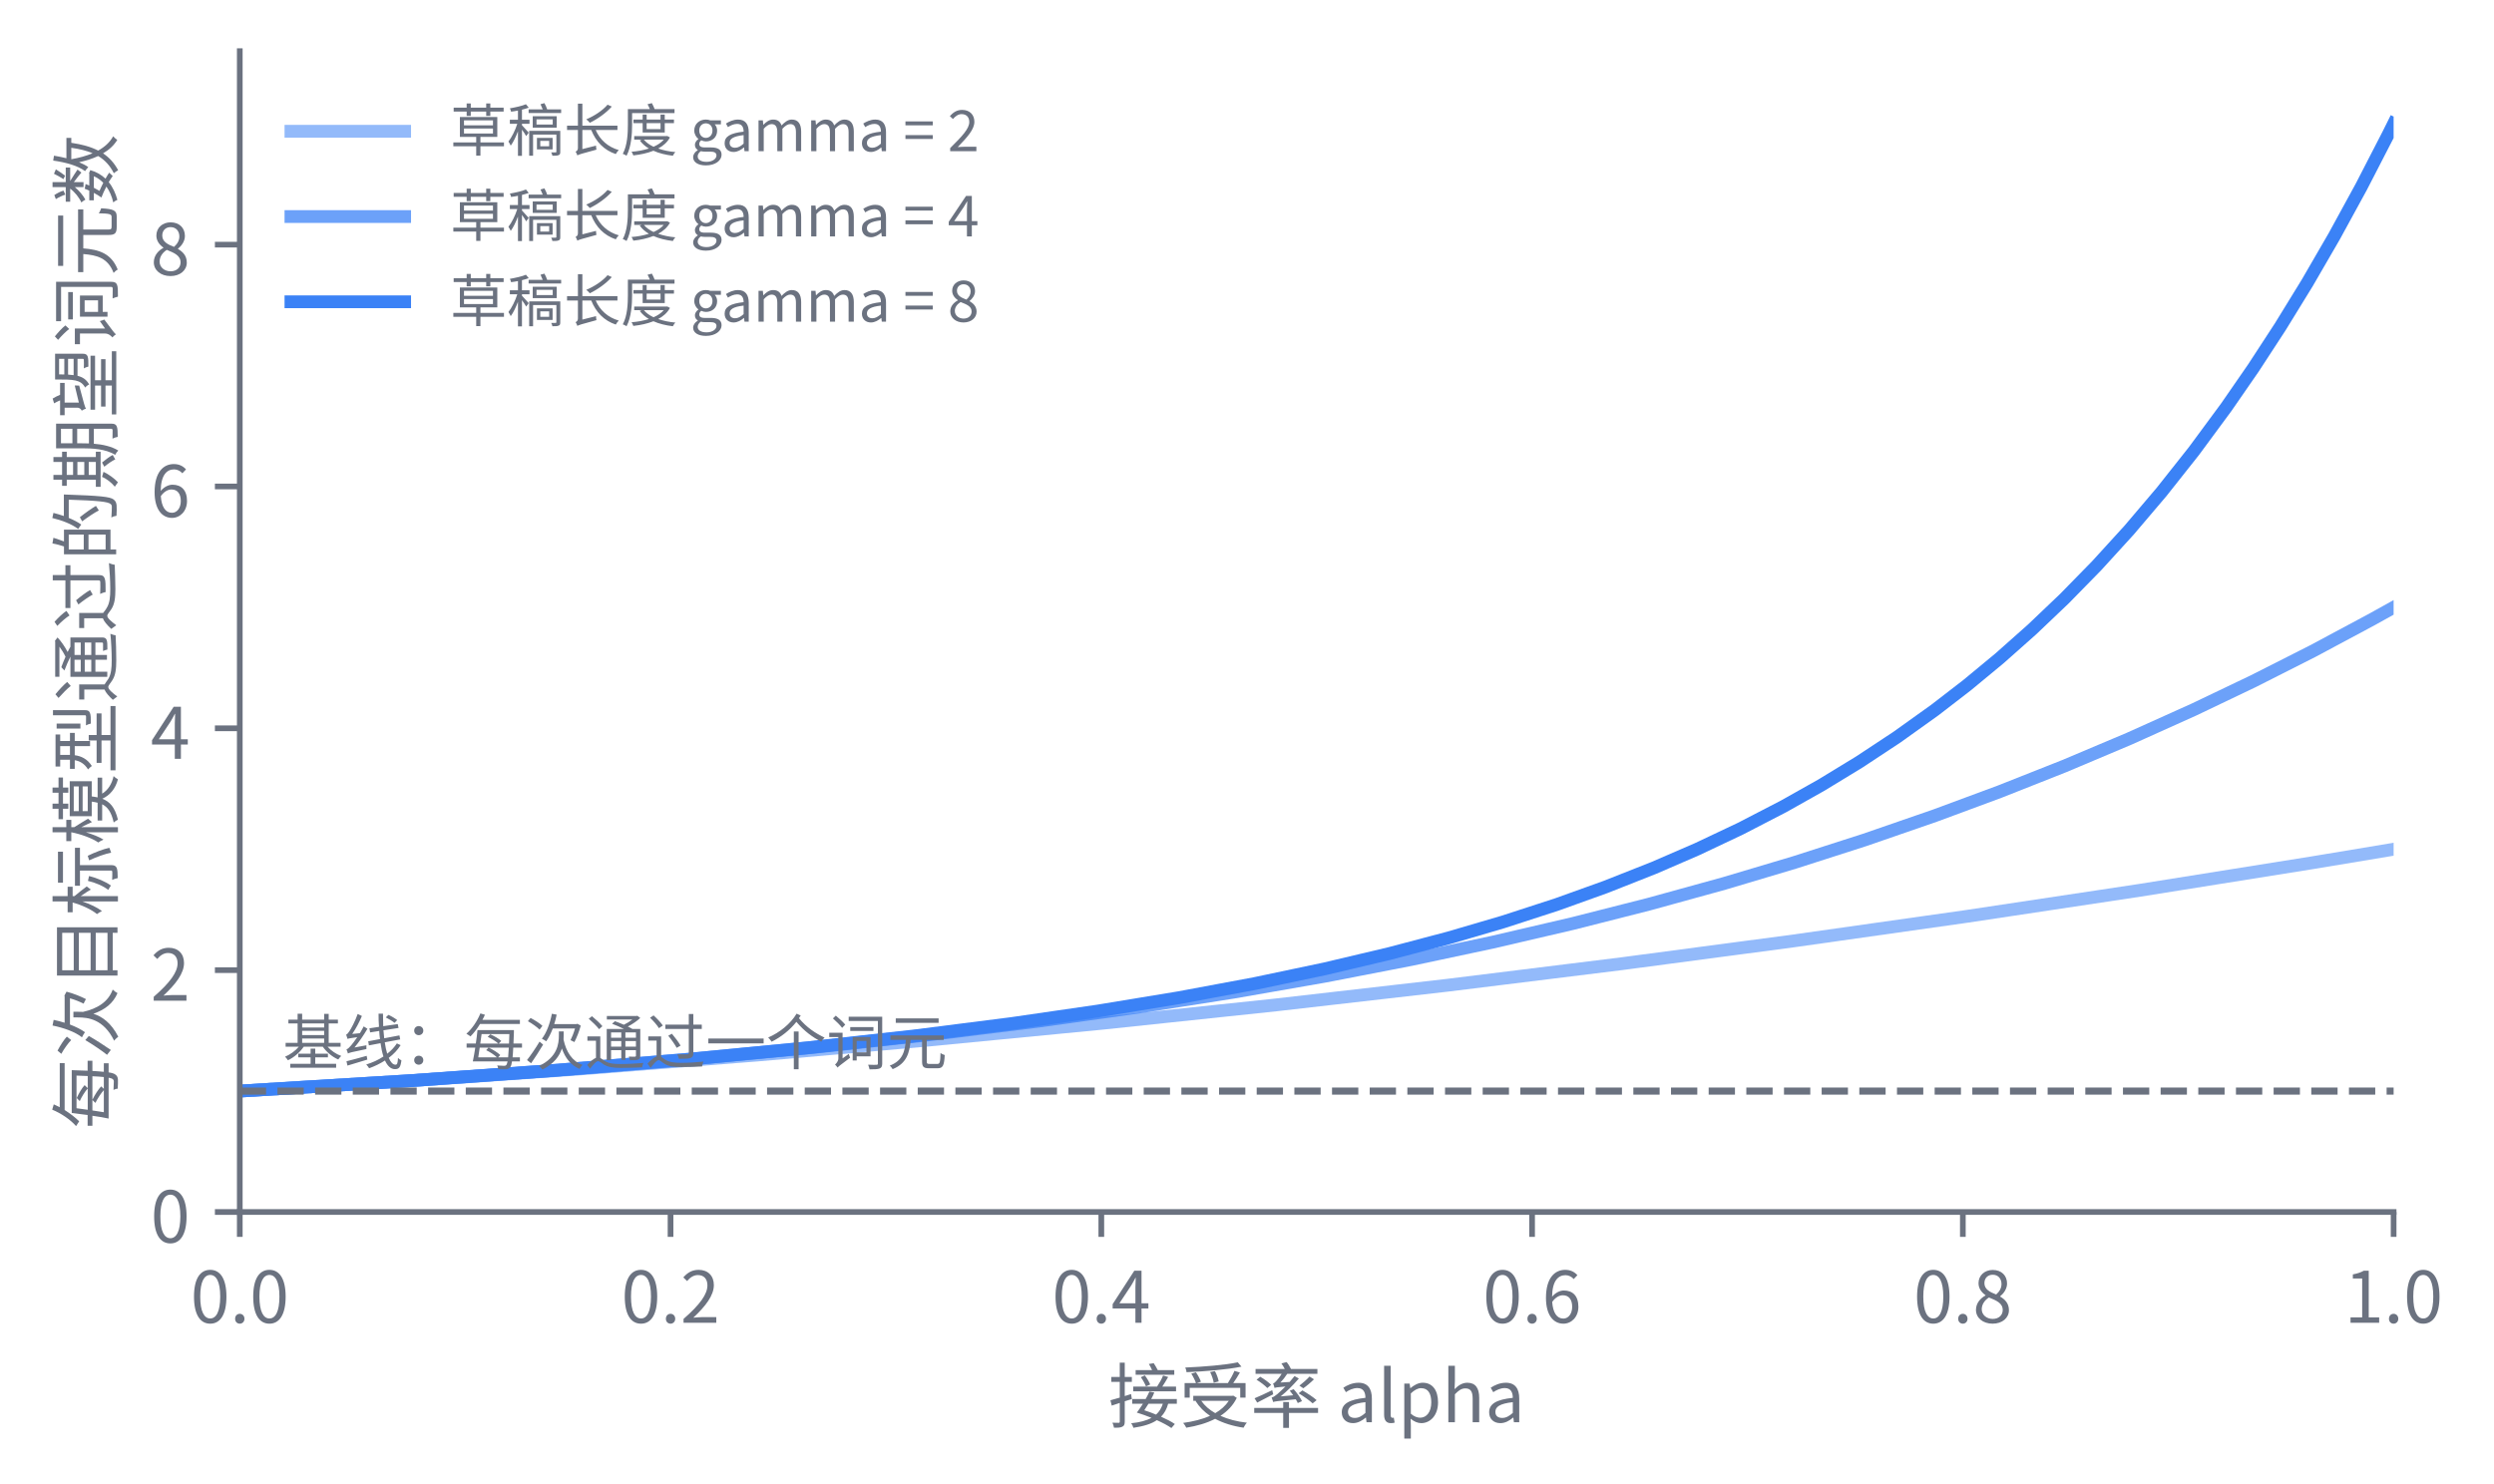
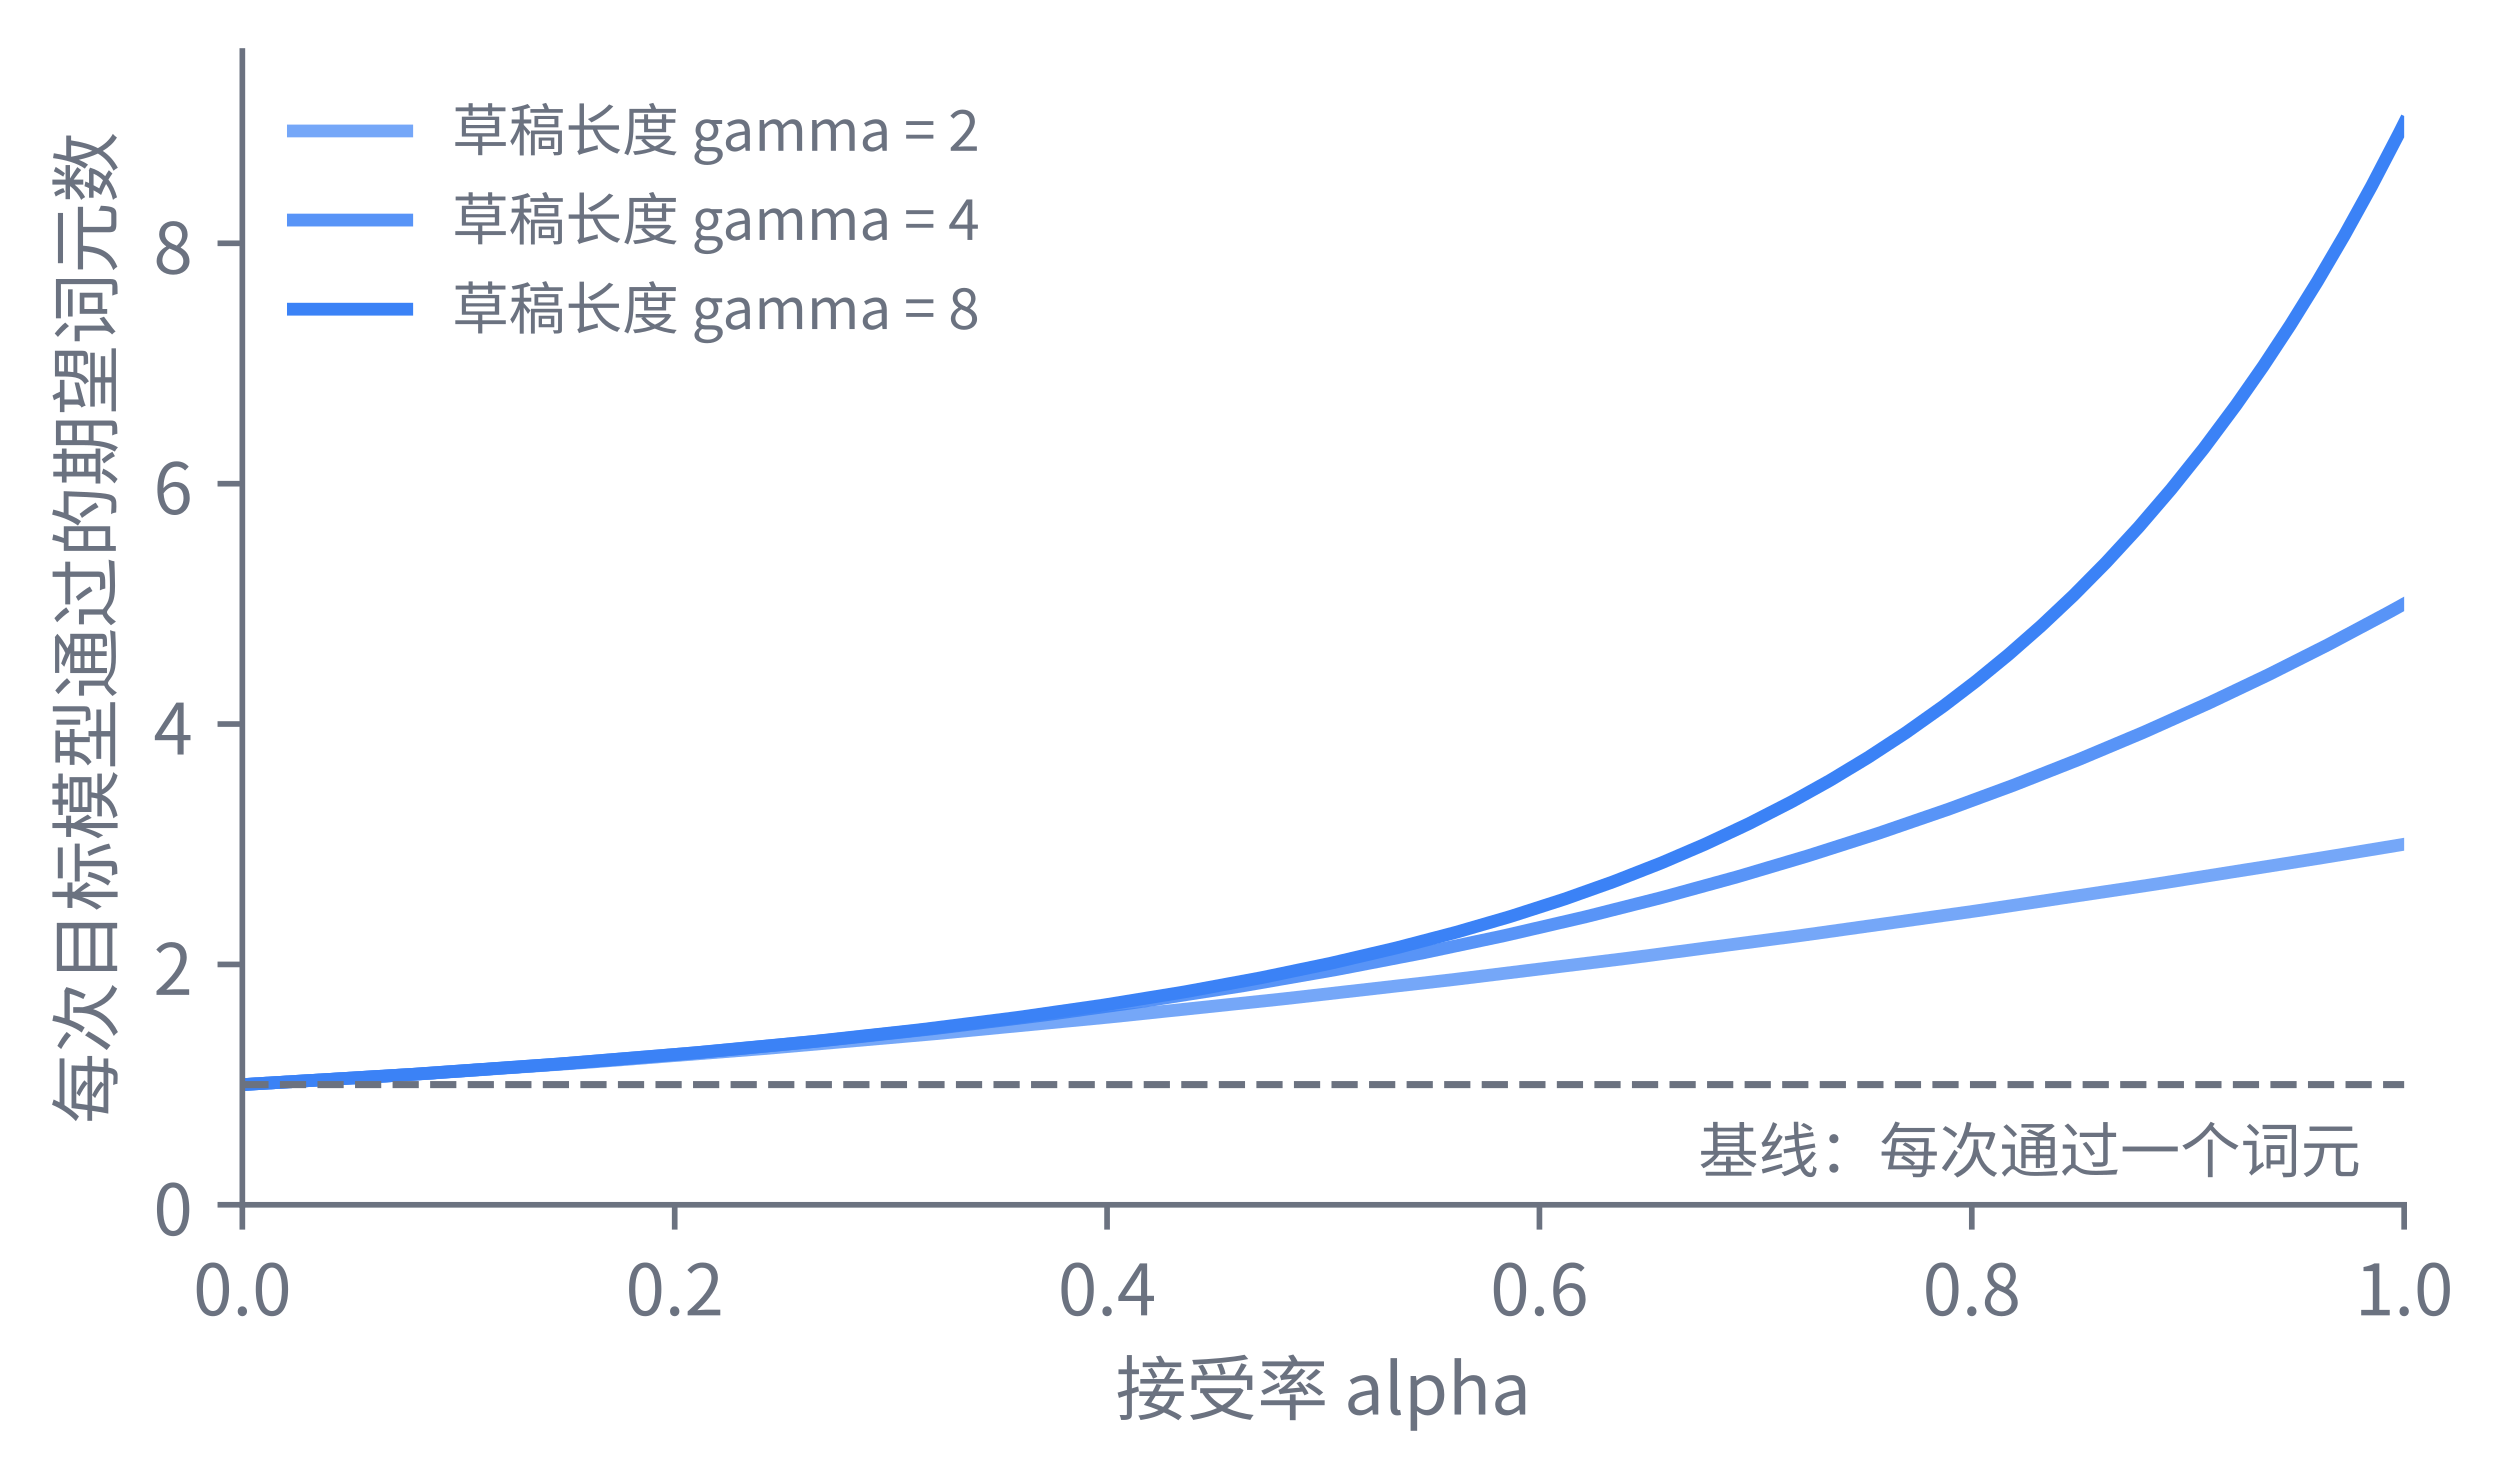
- <svg xmlns="http://www.w3.org/2000/svg" xmlns:xlink="http://www.w3.org/1999/xlink" width="350.952pt" height="208.799pt" viewBox="0 0 350.952 208.799" version="1.1">
+ <svg xmlns="http://www.w3.org/2000/svg" xmlns:xlink="http://www.w3.org/1999/xlink" width="352.8pt" height="208.8pt" viewBox="0 0 352.8 208.8" version="1.1">
  <defs>
    <style type="text/css">*{stroke-linejoin: round; stroke-linecap: butt}</style>
  </defs>
  <g id="figure_1">
    <g id="patch_1">
-       <path d="M 0 208.799  L 350.952 208.799  L 350.952 0  L 0 0  L 0 208.799  z " style="fill: none" />
+       <path d="M 0 208.8 L 352.8 208.8 L 352.8 0 L 0 0 L 0 208.8 z " style="fill: none" />
    </g>
    <g id="axes_1">
      <g id="patch_2">
-         <path d="M 33.741 170.599  L 336.826 170.599  L 336.826 7.2  L 33.741 7.2  L 33.741 170.599  z " style="fill: none" />
+         <path d="M 34.2 170.02 L 339.275 170.02 L 339.275 7.2 L 34.2 7.2 L 34.2 170.02 z " style="fill: none" />
      </g>
      <g id="matplotlib.axis_1">
        <g id="xtick_1">
          <g id="line2d_1">
            <defs>
-               <path id="m389520af4c" d="M 0 0  L 0 3.5  " style="stroke: #6b7280; stroke-width: 0.8" />
+               <path id="m4473d805d7" d="M 0 0 L 0 3.5 " style="stroke: #6b7280; stroke-width: 0.8" />
            </defs>
            <g>
-               <use xlink:href="#m389520af4c" x="33.741" y="170.599" style="fill: #6b7280; stroke: #6b7280; stroke-width: 0.8" />
+               <use xlink:href="#m4473d805d7" x="34.2" y="170.02" style="fill: #6b7280; stroke: #6b7280; stroke-width: 0.8" />
            </g>
          </g>
          <g id="text_1">
-             <text style="font-size: 10px; font-family: 'PingFang SC', 'Heiti SC', 'STHeiti', 'Noto Sans CJK SC', 'Microsoft YaHei', 'SimHei', 'Arial Unicode MS', 'DejaVu Sans', sans-serif; text-anchor: middle; fill: #6b7280" x="33.741" y="186.199" transform="rotate(-0 33.74063 186.1992)">0.0</text>
+             <text style="font-size: 10px; font-family: 'PingFang SC', 'Heiti SC', 'STHeiti', 'Noto Sans CJK SC', 'Microsoft YaHei', 'SimHei', 'Arial Unicode MS', 'DejaVu Sans', sans-serif; text-anchor: middle; fill: #6b7280" x="34.2" y="185.62" transform="rotate(-0 34.2 185.6203)">0.0</text>
          </g>
        </g>
        <g id="xtick_2">
          <g id="line2d_2">
            <g>
-               <use xlink:href="#m389520af4c" x="94.358" y="170.599" style="fill: #6b7280; stroke: #6b7280; stroke-width: 0.8" />
+               <use xlink:href="#m4473d805d7" x="95.215" y="170.02" style="fill: #6b7280; stroke: #6b7280; stroke-width: 0.8" />
            </g>
          </g>
          <g id="text_2">
-             <text style="font-size: 10px; font-family: 'PingFang SC', 'Heiti SC', 'STHeiti', 'Noto Sans CJK SC', 'Microsoft YaHei', 'SimHei', 'Arial Unicode MS', 'DejaVu Sans', sans-serif; text-anchor: middle; fill: #6b7280" x="94.358" y="186.199" transform="rotate(-0 94.35766 186.1992)">0.2</text>
+             <text style="font-size: 10px; font-family: 'PingFang SC', 'Heiti SC', 'STHeiti', 'Noto Sans CJK SC', 'Microsoft YaHei', 'SimHei', 'Arial Unicode MS', 'DejaVu Sans', sans-serif; text-anchor: middle; fill: #6b7280" x="95.215" y="185.62" transform="rotate(-0 95.215 185.6203)">0.2</text>
          </g>
        </g>
        <g id="xtick_3">
          <g id="line2d_3">
            <g>
-               <use xlink:href="#m389520af4c" x="154.975" y="170.599" style="fill: #6b7280; stroke: #6b7280; stroke-width: 0.8" />
+               <use xlink:href="#m4473d805d7" x="156.23" y="170.02" style="fill: #6b7280; stroke: #6b7280; stroke-width: 0.8" />
            </g>
          </g>
          <g id="text_3">
-             <text style="font-size: 10px; font-family: 'PingFang SC', 'Heiti SC', 'STHeiti', 'Noto Sans CJK SC', 'Microsoft YaHei', 'SimHei', 'Arial Unicode MS', 'DejaVu Sans', sans-serif; text-anchor: middle; fill: #6b7280" x="154.975" y="186.199" transform="rotate(-0 154.9747 186.1992)">0.4</text>
+             <text style="font-size: 10px; font-family: 'PingFang SC', 'Heiti SC', 'STHeiti', 'Noto Sans CJK SC', 'Microsoft YaHei', 'SimHei', 'Arial Unicode MS', 'DejaVu Sans', sans-serif; text-anchor: middle; fill: #6b7280" x="156.23" y="185.62" transform="rotate(-0 156.23 185.6203)">0.4</text>
          </g>
        </g>
        <g id="xtick_4">
          <g id="line2d_4">
            <g>
-               <use xlink:href="#m389520af4c" x="215.592" y="170.599" style="fill: #6b7280; stroke: #6b7280; stroke-width: 0.8" />
+               <use xlink:href="#m4473d805d7" x="217.245" y="170.02" style="fill: #6b7280; stroke: #6b7280; stroke-width: 0.8" />
            </g>
          </g>
          <g id="text_4">
-             <text style="font-size: 10px; font-family: 'PingFang SC', 'Heiti SC', 'STHeiti', 'Noto Sans CJK SC', 'Microsoft YaHei', 'SimHei', 'Arial Unicode MS', 'DejaVu Sans', sans-serif; text-anchor: middle; fill: #6b7280" x="215.592" y="186.199" transform="rotate(-0 215.5917 186.1992)">0.6</text>
+             <text style="font-size: 10px; font-family: 'PingFang SC', 'Heiti SC', 'STHeiti', 'Noto Sans CJK SC', 'Microsoft YaHei', 'SimHei', 'Arial Unicode MS', 'DejaVu Sans', sans-serif; text-anchor: middle; fill: #6b7280" x="217.245" y="185.62" transform="rotate(-0 217.245 185.6203)">0.6</text>
          </g>
        </g>
        <g id="xtick_5">
          <g id="line2d_5">
            <g>
-               <use xlink:href="#m389520af4c" x="276.209" y="170.599" style="fill: #6b7280; stroke: #6b7280; stroke-width: 0.8" />
+               <use xlink:href="#m4473d805d7" x="278.26" y="170.02" style="fill: #6b7280; stroke: #6b7280; stroke-width: 0.8" />
            </g>
          </g>
          <g id="text_5">
-             <text style="font-size: 10px; font-family: 'PingFang SC', 'Heiti SC', 'STHeiti', 'Noto Sans CJK SC', 'Microsoft YaHei', 'SimHei', 'Arial Unicode MS', 'DejaVu Sans', sans-serif; text-anchor: middle; fill: #6b7280" x="276.209" y="186.199" transform="rotate(-0 276.2088 186.1992)">0.8</text>
+             <text style="font-size: 10px; font-family: 'PingFang SC', 'Heiti SC', 'STHeiti', 'Noto Sans CJK SC', 'Microsoft YaHei', 'SimHei', 'Arial Unicode MS', 'DejaVu Sans', sans-serif; text-anchor: middle; fill: #6b7280" x="278.26" y="185.62" transform="rotate(-0 278.26 185.6203)">0.8</text>
          </g>
        </g>
        <g id="xtick_6">
          <g id="line2d_6">
            <g>
-               <use xlink:href="#m389520af4c" x="336.826" y="170.599" style="fill: #6b7280; stroke: #6b7280; stroke-width: 0.8" />
+               <use xlink:href="#m4473d805d7" x="339.275" y="170.02" style="fill: #6b7280; stroke: #6b7280; stroke-width: 0.8" />
            </g>
          </g>
          <g id="text_6">
-             <text style="font-size: 10px; font-family: 'PingFang SC', 'Heiti SC', 'STHeiti', 'Noto Sans CJK SC', 'Microsoft YaHei', 'SimHei', 'Arial Unicode MS', 'DejaVu Sans', sans-serif; text-anchor: middle; fill: #6b7280" x="336.826" y="186.199" transform="rotate(-0 336.8258 186.1992)">1.0</text>
+             <text style="font-size: 10px; font-family: 'PingFang SC', 'Heiti SC', 'STHeiti', 'Noto Sans CJK SC', 'Microsoft YaHei', 'SimHei', 'Arial Unicode MS', 'DejaVu Sans', sans-serif; text-anchor: middle; fill: #6b7280" x="339.275" y="185.62" transform="rotate(-0 339.275 185.6203)">1.0</text>
          </g>
        </g>
        <g id="text_7">
-           <text style="font-size: 10px; font-family: 'PingFang SC', 'Heiti SC', 'STHeiti', 'Noto Sans CJK SC', 'Microsoft YaHei', 'SimHei', 'Arial Unicode MS', 'DejaVu Sans', sans-serif; text-anchor: middle; fill: #6b7280" x="185.283" y="200.199" transform="rotate(-0 185.2832 200.1992)">接受率 alpha</text>
+           <text style="font-size: 10px; font-family: 'PingFang SC', 'Heiti SC', 'STHeiti', 'Noto Sans CJK SC', 'Microsoft YaHei', 'SimHei', 'Arial Unicode MS', 'DejaVu Sans', sans-serif; text-anchor: middle; fill: #6b7280" x="186.738" y="199.62" transform="rotate(-0 186.7375 199.6203)">接受率 alpha</text>
        </g>
      </g>
      <g id="matplotlib.axis_2">
        <g id="ytick_1">
          <g id="line2d_7">
            <defs>
-               <path id="ma439712609" d="M 0 0  L -3.5 0  " style="stroke: #6b7280; stroke-width: 0.8" />
+               <path id="m4aeefd0262" d="M 0 0 L -3.5 0 " style="stroke: #6b7280; stroke-width: 0.8" />
            </defs>
            <g>
-               <use xlink:href="#ma439712609" x="33.741" y="170.599" style="fill: #6b7280; stroke: #6b7280; stroke-width: 0.8" />
+               <use xlink:href="#m4aeefd0262" x="34.2" y="170.02" style="fill: #6b7280; stroke: #6b7280; stroke-width: 0.8" />
            </g>
          </g>
          <g id="text_8">
-             <text style="font-size: 10px; font-family: 'PingFang SC', 'Heiti SC', 'STHeiti', 'Noto Sans CJK SC', 'Microsoft YaHei', 'SimHei', 'Arial Unicode MS', 'DejaVu Sans', sans-serif; text-anchor: end; fill: #6b7280" x="26.741" y="174.899" transform="rotate(-0 26.74063 174.8992)">0</text>
+             <text style="font-size: 10px; font-family: 'PingFang SC', 'Heiti SC', 'STHeiti', 'Noto Sans CJK SC', 'Microsoft YaHei', 'SimHei', 'Arial Unicode MS', 'DejaVu Sans', sans-serif; text-anchor: end; fill: #6b7280" x="27.2" y="174.32" transform="rotate(-0 27.2 174.3203)">0</text>
          </g>
        </g>
        <g id="ytick_2">
          <g id="line2d_8">
            <g>
-               <use xlink:href="#ma439712609" x="33.741" y="136.558" style="fill: #6b7280; stroke: #6b7280; stroke-width: 0.8" />
+               <use xlink:href="#m4aeefd0262" x="34.2" y="136.099" style="fill: #6b7280; stroke: #6b7280; stroke-width: 0.8" />
            </g>
          </g>
          <g id="text_9">
-             <text style="font-size: 10px; font-family: 'PingFang SC', 'Heiti SC', 'STHeiti', 'Noto Sans CJK SC', 'Microsoft YaHei', 'SimHei', 'Arial Unicode MS', 'DejaVu Sans', sans-serif; text-anchor: end; fill: #6b7280" x="26.741" y="140.858" transform="rotate(-0 26.74063 140.8577)">2</text>
+             <text style="font-size: 10px; font-family: 'PingFang SC', 'Heiti SC', 'STHeiti', 'Noto Sans CJK SC', 'Microsoft YaHei', 'SimHei', 'Arial Unicode MS', 'DejaVu Sans', sans-serif; text-anchor: end; fill: #6b7280" x="27.2" y="140.399" transform="rotate(-0 27.2 140.3994)">2</text>
          </g>
        </g>
        <g id="ytick_3">
          <g id="line2d_9">
            <g>
-               <use xlink:href="#ma439712609" x="33.741" y="102.516" style="fill: #6b7280; stroke: #6b7280; stroke-width: 0.8" />
+               <use xlink:href="#m4aeefd0262" x="34.2" y="102.179" style="fill: #6b7280; stroke: #6b7280; stroke-width: 0.8" />
            </g>
          </g>
          <g id="text_10">
-             <text style="font-size: 10px; font-family: 'PingFang SC', 'Heiti SC', 'STHeiti', 'Noto Sans CJK SC', 'Microsoft YaHei', 'SimHei', 'Arial Unicode MS', 'DejaVu Sans', sans-serif; text-anchor: end; fill: #6b7280" x="26.741" y="106.816" transform="rotate(-0 26.74063 106.8162)">4</text>
+             <text style="font-size: 10px; font-family: 'PingFang SC', 'Heiti SC', 'STHeiti', 'Noto Sans CJK SC', 'Microsoft YaHei', 'SimHei', 'Arial Unicode MS', 'DejaVu Sans', sans-serif; text-anchor: end; fill: #6b7280" x="27.2" y="106.479" transform="rotate(-0 27.2 106.4785)">4</text>
          </g>
        </g>
        <g id="ytick_4">
          <g id="line2d_10">
            <g>
-               <use xlink:href="#ma439712609" x="33.741" y="68.475" style="fill: #6b7280; stroke: #6b7280; stroke-width: 0.8" />
+               <use xlink:href="#m4aeefd0262" x="34.2" y="68.258" style="fill: #6b7280; stroke: #6b7280; stroke-width: 0.8" />
            </g>
          </g>
          <g id="text_11">
-             <text style="font-size: 10px; font-family: 'PingFang SC', 'Heiti SC', 'STHeiti', 'Noto Sans CJK SC', 'Microsoft YaHei', 'SimHei', 'Arial Unicode MS', 'DejaVu Sans', sans-serif; text-anchor: end; fill: #6b7280" x="26.741" y="72.775" transform="rotate(-0 26.74063 72.77471)">6</text>
+             <text style="font-size: 10px; font-family: 'PingFang SC', 'Heiti SC', 'STHeiti', 'Noto Sans CJK SC', 'Microsoft YaHei', 'SimHei', 'Arial Unicode MS', 'DejaVu Sans', sans-serif; text-anchor: end; fill: #6b7280" x="27.2" y="72.558" transform="rotate(-0 27.2 72.55762)">6</text>
          </g>
        </g>
        <g id="ytick_5">
          <g id="line2d_11">
            <g>
-               <use xlink:href="#ma439712609" x="33.741" y="34.433" style="fill: #6b7280; stroke: #6b7280; stroke-width: 0.8" />
+               <use xlink:href="#m4aeefd0262" x="34.2" y="34.337" style="fill: #6b7280; stroke: #6b7280; stroke-width: 0.8" />
            </g>
          </g>
          <g id="text_12">
-             <text style="font-size: 10px; font-family: 'PingFang SC', 'Heiti SC', 'STHeiti', 'Noto Sans CJK SC', 'Microsoft YaHei', 'SimHei', 'Arial Unicode MS', 'DejaVu Sans', sans-serif; text-anchor: end; fill: #6b7280" x="26.741" y="38.733" transform="rotate(-0 26.74063 38.7332)">8</text>
+             <text style="font-size: 10px; font-family: 'PingFang SC', 'Heiti SC', 'STHeiti', 'Noto Sans CJK SC', 'Microsoft YaHei', 'SimHei', 'Arial Unicode MS', 'DejaVu Sans', sans-serif; text-anchor: end; fill: #6b7280" x="27.2" y="38.637" transform="rotate(-0 27.2 38.63672)">8</text>
          </g>
        </g>
        <g id="text_13">
-           <text style="font-size: 10px; font-family: 'PingFang SC', 'Heiti SC', 'STHeiti', 'Noto Sans CJK SC', 'Microsoft YaHei', 'SimHei', 'Arial Unicode MS', 'DejaVu Sans', sans-serif; text-anchor: middle; fill: #6b7280" x="15.8" y="88.9" transform="rotate(-90 15.8 88.89961)">每次目标模型通过的期望词元数</text>
+           <text style="font-size: 10px; font-family: 'PingFang SC', 'Heiti SC', 'STHeiti', 'Noto Sans CJK SC', 'Microsoft YaHei', 'SimHei', 'Arial Unicode MS', 'DejaVu Sans', sans-serif; text-anchor: middle; fill: #6b7280" x="15.8" y="88.61" transform="rotate(-90 15.8 88.61016)">每次目标模型通过的期望词元数</text>
        </g>
      </g>
      <g id="line2d_12">
-         <path d="M 33.741 153.578  L 58.048 152.104  L 82.356 150.41  L 106.663 148.498  L 130.971 146.367  L 155.279 144.016  L 179.586 141.447  L 203.894 138.658  L 228.201 135.651  L 252.509 132.425  L 276.816 128.98  L 301.124 125.316  L 325.432 121.433  L 336.826 119.537  L 336.826 119.537  " clip-path="url(#pac579bf546)" style="fill: none; stroke: #3b82f6; stroke-opacity: 0.55; stroke-width: 1.8; stroke-linecap: square" />
+         <path d="M 34.2 153.06 L 58.667 151.591 L 83.134 149.903 L 107.602 147.997 L 132.069 145.873 L 156.536 143.531 L 181.003 140.971 L 205.47 138.193 L 229.937 135.196 L 254.405 131.981 L 278.872 128.548 L 303.339 124.897 L 327.806 121.028 L 339.275 119.139 L 339.275 119.139 " clip-path="url(#pb996d34788)" style="fill: none; stroke: #3b82f6; stroke-opacity: 0.7; stroke-width: 1.8; stroke-linecap: square" />
      </g>
      <g id="line2d_13">
-         <path d="M 33.741 153.578  L 57.289 152.145  L 78.558 150.626  L 97.548 149.049  L 115.019 147.374  L 130.971 145.624  L 146.163 143.732  L 160.596 141.702  L 173.509 139.671  L 186.423 137.413  L 198.576 135.06  L 209.971 132.636  L 221.365 129.982  L 231.999 127.281  L 242.634 124.349  L 252.509 121.404  L 262.384 118.232  L 272.259 114.818  L 281.374 111.441  L 290.489 107.834  L 299.605 103.985  L 308.72 99.882  L 317.076 95.887  L 325.432 91.658  L 333.787 87.185  L 336.826 85.495  L 336.826 85.495  " clip-path="url(#pac579bf546)" style="fill: none; stroke: #3b82f6; stroke-opacity: 0.75; stroke-width: 1.8; stroke-linecap: square" />
+         <path d="M 34.2 153.06 L 57.903 151.631 L 79.311 150.118 L 98.426 148.546 L 116.012 146.877 L 132.069 145.134 L 147.361 143.249 L 161.888 141.226 L 175.651 139.075 L 188.649 136.811 L 200.883 134.453 L 212.352 132.022 L 223.821 129.362 L 234.525 126.655 L 245.229 123.716 L 255.169 120.764 L 265.109 117.586 L 275.049 114.165 L 284.224 110.781 L 293.399 107.167 L 302.574 103.311 L 311.749 99.201 L 320.16 95.2 L 328.571 90.964 L 336.981 86.484 L 339.275 85.218 L 339.275 85.218 " clip-path="url(#pb996d34788)" style="fill: none; stroke: #3b82f6; stroke-opacity: 0.85; stroke-width: 1.8; stroke-linecap: square" />
      </g>
      <g id="line2d_14">
-         <path d="M 33.741 153.578  L 57.289 152.145  L 77.798 150.683  L 96.788 149.108  L 113.5 147.5  L 128.692 145.814  L 142.365 144.073  L 154.519 142.309  L 165.913 140.433  L 176.548 138.45  L 186.423 136.371  L 195.538 134.216  L 203.894 132.007  L 211.49 129.778  L 219.086 127.309  L 225.922 124.854  L 232.759 122.153  L 238.836 119.52  L 244.913 116.645  L 250.99 113.501  L 256.307 110.509  L 261.624 107.269  L 266.941 103.758  L 272.259 99.952  L 276.816 96.435  L 281.374 92.663  L 285.932 88.617  L 290.489 84.277  L 295.047 79.62  L 299.605 74.622  L 304.162 69.257  L 308.72 63.5  L 313.278 57.32  L 317.076 51.826  L 320.874 45.999  L 324.672 39.818  L 328.47 33.262  L 332.268 26.311  L 336.066 18.939  L 336.826 17.412  L 336.826 17.412  " clip-path="url(#pac579bf546)" style="fill: none; stroke: #3b82f6; stroke-width: 1.8; stroke-linecap: square" />
+         <path d="M 34.2 153.06 L 57.903 151.631 L 78.547 150.175 L 97.662 148.605 L 114.483 147.003 L 129.775 145.323 L 143.538 143.588 L 155.771 141.831 L 167.24 139.961 L 177.945 137.985 L 187.884 135.914 L 197.06 133.766 L 205.47 131.565 L 213.116 129.343 L 220.762 126.883 L 227.644 124.438 L 234.525 121.746 L 240.642 119.122 L 246.759 116.257 L 252.875 113.125 L 258.228 110.143 L 263.58 106.914 L 268.932 103.416 L 274.284 99.623 L 278.872 96.118 L 283.459 92.36 L 288.047 88.329 L 292.634 84.004 L 297.222 79.363 L 301.81 74.383 L 306.397 69.037 L 310.985 63.3 L 315.572 57.143 L 319.395 51.668 L 323.218 45.861 L 327.041 39.702 L 330.864 33.17 L 334.687 26.243 L 338.51 18.898 L 339.275 17.376 L 339.275 17.376 " clip-path="url(#pb996d34788)" style="fill: none; stroke: #3b82f6; stroke-width: 1.8; stroke-linecap: square" />
      </g>
      <g id="line2d_15">
-         <path d="M 33.741 153.578  L 336.826 153.578  " clip-path="url(#pac579bf546)" style="fill: none; stroke-dasharray: 3.7,1.6; stroke-dashoffset: 0; stroke: #6b7280" />
+         <path d="M 34.2 153.06 L 339.275 153.06 " clip-path="url(#pb996d34788)" style="fill: none; stroke-dasharray: 3.7,1.6; stroke-dashoffset: 0; stroke: #6b7280" />
      </g>
      <g id="patch_3">
-         <path d="M 33.741 170.599  L 33.741 7.2  " style="fill: none; stroke: #6b7280; stroke-width: 0.8; stroke-linejoin: miter; stroke-linecap: square" />
+         <path d="M 34.2 170.02 L 34.2 7.2 " style="fill: none; stroke: #6b7280; stroke-width: 0.8; stroke-linejoin: miter; stroke-linecap: square" />
      </g>
      <g id="patch_4">
-         <path d="M 33.741 170.599  L 336.826 170.599  " style="fill: none; stroke: #6b7280; stroke-width: 0.8; stroke-linejoin: miter; stroke-linecap: square" />
+         <path d="M 34.2 170.02 L 339.275 170.02 " style="fill: none; stroke: #6b7280; stroke-width: 0.8; stroke-linejoin: miter; stroke-linecap: square" />
      </g>
      <g id="text_14">
-         <text style="font-size: 8.5px; font-family: 'PingFang SC', 'Heiti SC', 'STHeiti', 'Noto Sans CJK SC', 'Microsoft YaHei', 'SimHei', 'Arial Unicode MS', 'DejaVu Sans', sans-serif; text-anchor: start; fill: #6b7280" x="39.802" y="149.835" transform="rotate(-0 39.80233 149.8354)">基线：每次通过一个词元</text>
+         <text style="font-size: 8.5px; font-family: 'PingFang SC', 'Heiti SC', 'STHeiti', 'Noto Sans CJK SC', 'Microsoft YaHei', 'SimHei', 'Arial Unicode MS', 'DejaVu Sans', sans-serif; text-anchor: end; fill: #6b7280" x="333.173" y="165.458" transform="rotate(-0 333.1735 165.458)">基线：每次通过一个词元</text>
      </g>
      <g id="legend_1">
        <g id="line2d_16">
-           <path d="M 40.941 18.48  L 48.941 18.48  L 56.941 18.48  " style="fill: none; stroke: #3b82f6; stroke-opacity: 0.55; stroke-width: 1.8; stroke-linecap: square" />
+           <path d="M 41.4 18.48 L 49.4 18.48 L 57.4 18.48 " style="fill: none; stroke: #3b82f6; stroke-opacity: 0.7; stroke-width: 1.8; stroke-linecap: square" />
        </g>
        <g id="text_15">
-           <text style="font-size: 8px; font-family: 'PingFang SC', 'Heiti SC', 'STHeiti', 'Noto Sans CJK SC', 'Microsoft YaHei', 'SimHei', 'Arial Unicode MS', 'DejaVu Sans', sans-serif; text-anchor: start; fill: #6b7280" x="63.341" y="21.28" transform="rotate(-0 63.34063 21.28)">草稿长度 gamma = 2</text>
+           <text style="font-size: 8px; font-family: 'PingFang SC', 'Heiti SC', 'STHeiti', 'Noto Sans CJK SC', 'Microsoft YaHei', 'SimHei', 'Arial Unicode MS', 'DejaVu Sans', sans-serif; text-anchor: start; fill: #6b7280" x="63.8" y="21.28" transform="rotate(-0 63.8 21.28)">草稿长度 gamma = 2</text>
        </g>
        <g id="line2d_17">
-           <path d="M 40.941 30.48  L 48.941 30.48  L 56.941 30.48  " style="fill: none; stroke: #3b82f6; stroke-opacity: 0.75; stroke-width: 1.8; stroke-linecap: square" />
+           <path d="M 41.4 31.056 L 49.4 31.056 L 57.4 31.056 " style="fill: none; stroke: #3b82f6; stroke-opacity: 0.85; stroke-width: 1.8; stroke-linecap: square" />
        </g>
        <g id="text_16">
-           <text style="font-size: 8px; font-family: 'PingFang SC', 'Heiti SC', 'STHeiti', 'Noto Sans CJK SC', 'Microsoft YaHei', 'SimHei', 'Arial Unicode MS', 'DejaVu Sans', sans-serif; text-anchor: start; fill: #6b7280" x="63.341" y="33.28" transform="rotate(-0 63.34063 33.28)">草稿长度 gamma = 4</text>
+           <text style="font-size: 8px; font-family: 'PingFang SC', 'Heiti SC', 'STHeiti', 'Noto Sans CJK SC', 'Microsoft YaHei', 'SimHei', 'Arial Unicode MS', 'DejaVu Sans', sans-serif; text-anchor: start; fill: #6b7280" x="63.8" y="33.856" transform="rotate(-0 63.8 33.85625)">草稿长度 gamma = 4</text>
        </g>
        <g id="line2d_18">
-           <path d="M 40.941 42.48  L 48.941 42.48  L 56.941 42.48  " style="fill: none; stroke: #3b82f6; stroke-width: 1.8; stroke-linecap: square" />
+           <path d="M 41.4 43.633 L 49.4 43.633 L 57.4 43.633 " style="fill: none; stroke: #3b82f6; stroke-width: 1.8; stroke-linecap: square" />
        </g>
        <g id="text_17">
-           <text style="font-size: 8px; font-family: 'PingFang SC', 'Heiti SC', 'STHeiti', 'Noto Sans CJK SC', 'Microsoft YaHei', 'SimHei', 'Arial Unicode MS', 'DejaVu Sans', sans-serif; text-anchor: start; fill: #6b7280" x="63.341" y="45.28" transform="rotate(-0 63.34063 45.28)">草稿长度 gamma = 8</text>
+           <text style="font-size: 8px; font-family: 'PingFang SC', 'Heiti SC', 'STHeiti', 'Noto Sans CJK SC', 'Microsoft YaHei', 'SimHei', 'Arial Unicode MS', 'DejaVu Sans', sans-serif; text-anchor: start; fill: #6b7280" x="63.8" y="46.432" transform="rotate(-0 63.8 46.4325)">草稿长度 gamma = 8</text>
        </g>
      </g>
    </g>
  </g>
  <defs>
-     <clipPath id="pac579bf546">
-       <rect x="33.741" y="7.2" width="303.085" height="163.399" />
+     <clipPath id="pb996d34788">
+       <rect x="34.2" y="7.2" width="305.075" height="162.82" />
    </clipPath>
  </defs>
</svg>
